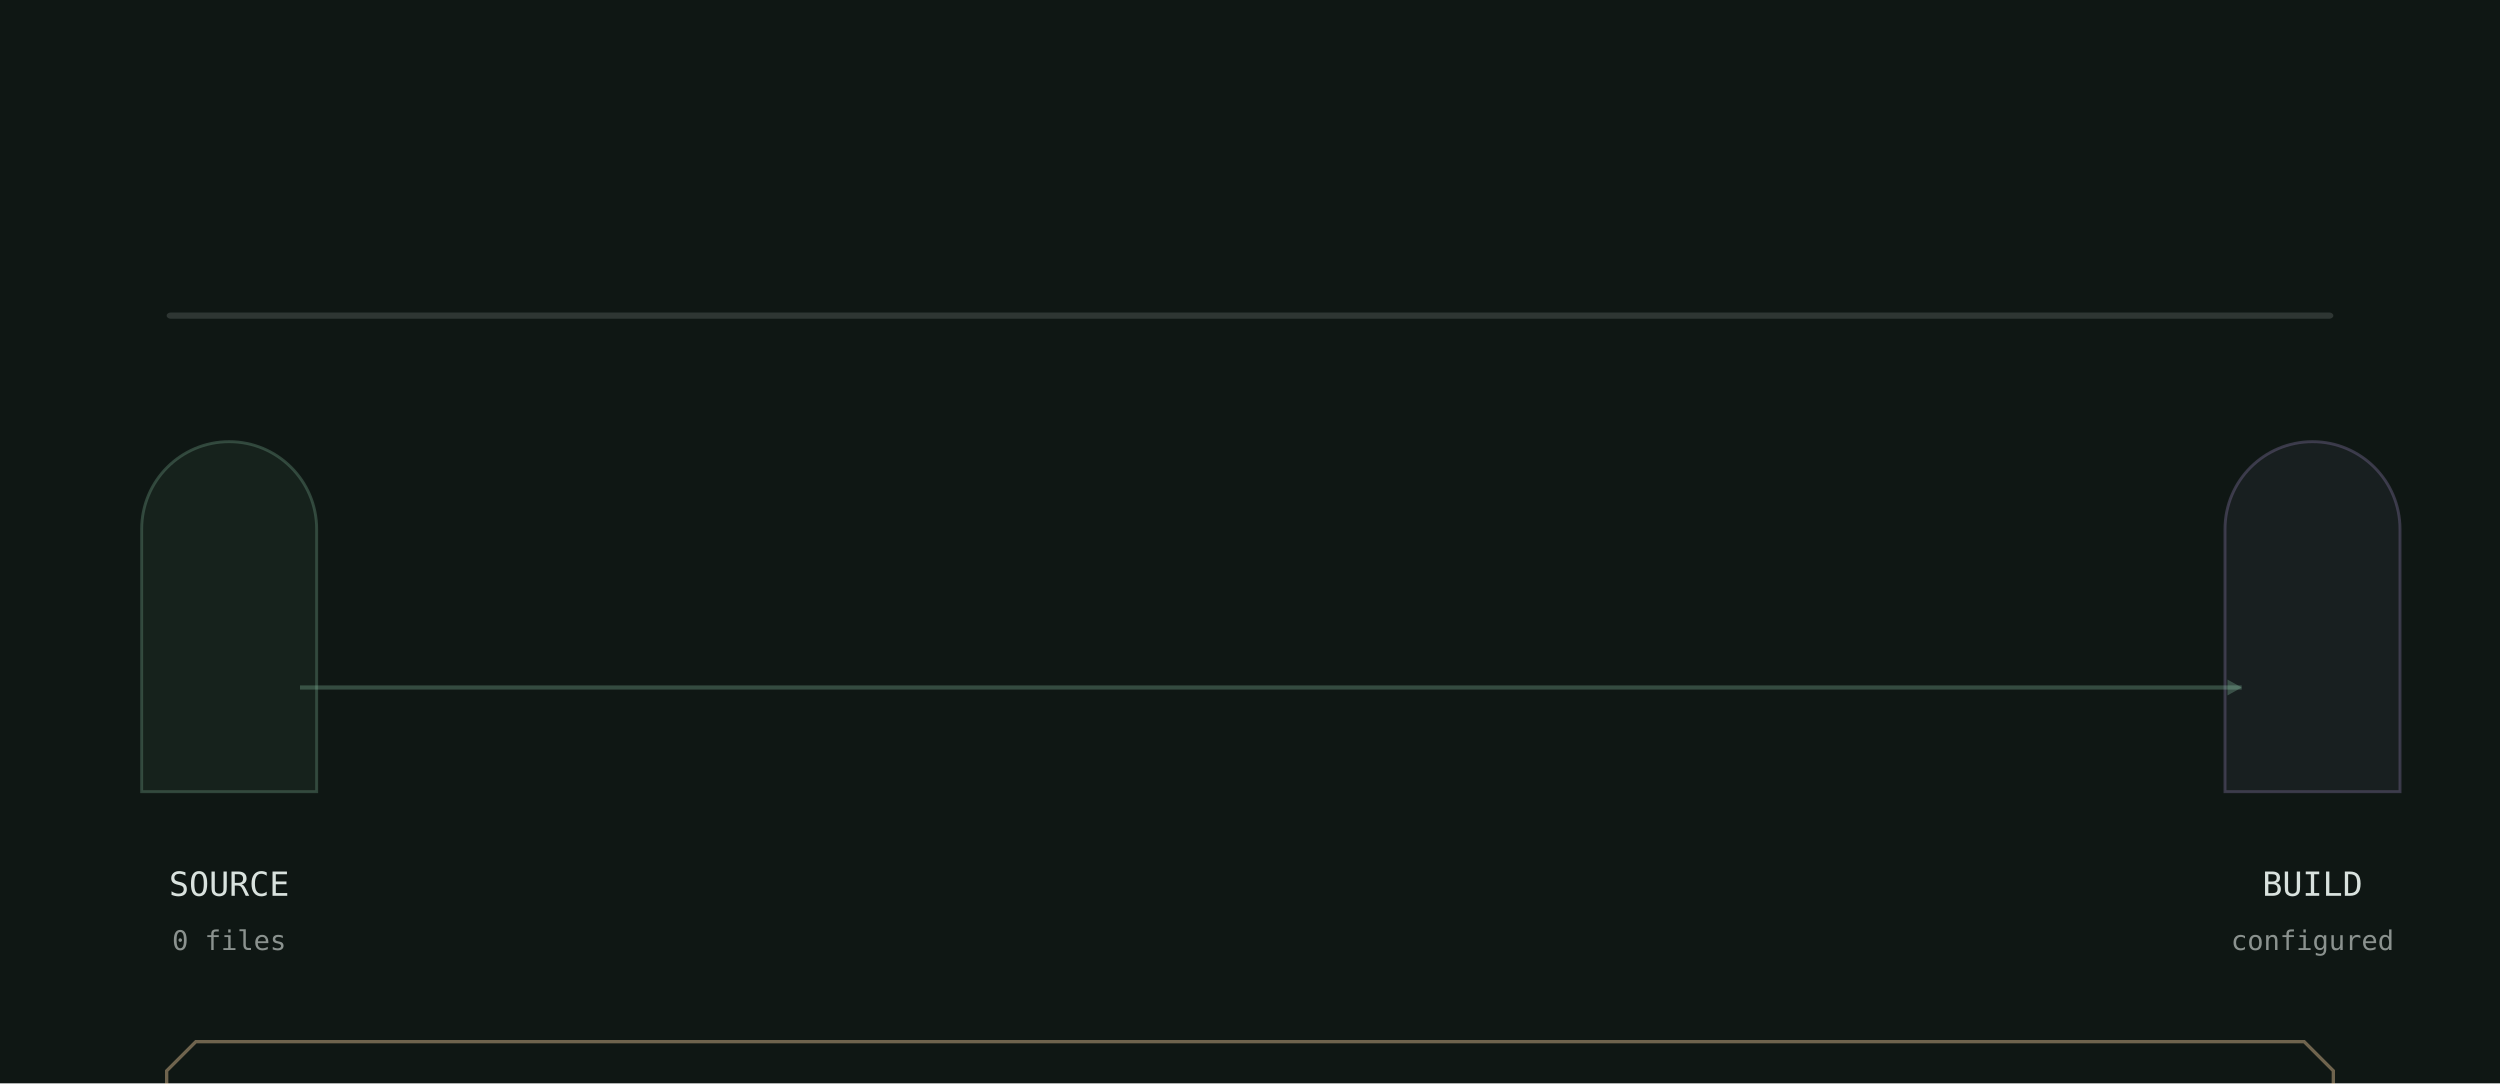
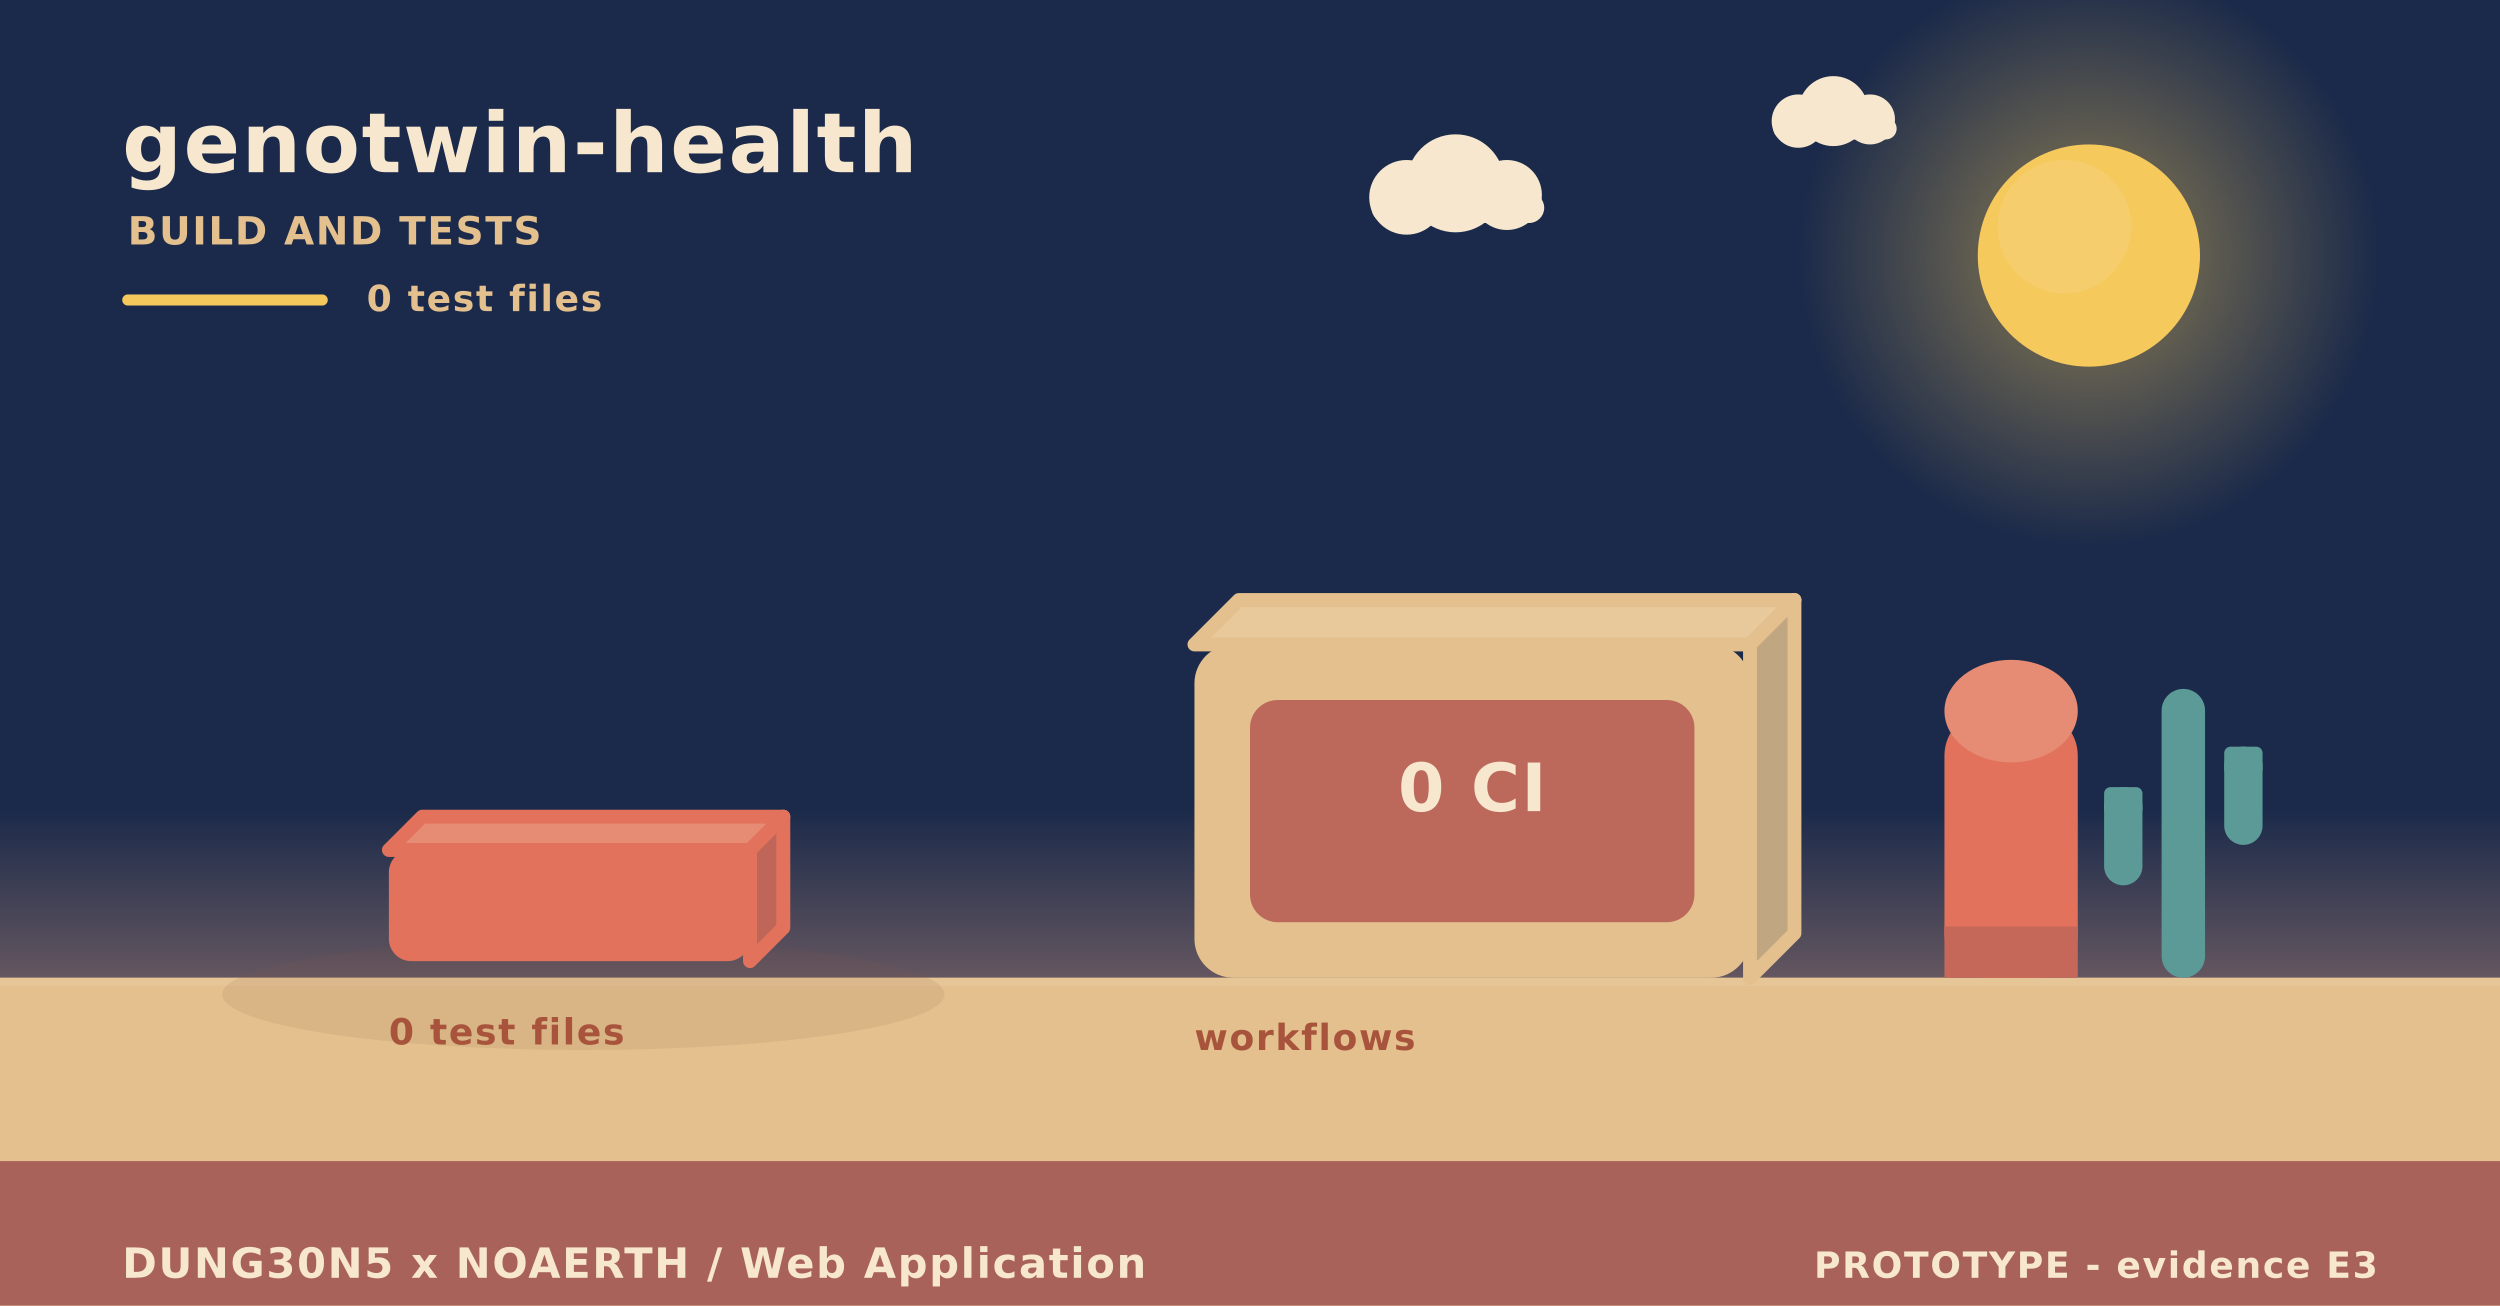
- <svg xmlns="http://www.w3.org/2000/svg" viewBox="0 0 1200 520" width="1200" height="520" role="img" aria-label="genotwin-health build evidence">
-   <rect width="1200" height="520" fill="#0f1714" />
-   <defs>
-     <linearGradient id="gb" x1="0" y1="0" x2="1" y2="1">
-       <stop offset="0%" stop-color="#95d5b2" />
-       <stop offset="100%" stop-color="#b8a1e6" />
-     </linearGradient>
-   </defs>
-   <rect x="80.00" y="150.00" width="1040.00" height="3.00" rx="2.00" fill="rgba(240,248,244,0.140)" opacity="1.00" />
-   <path d="M68.00,380.00 L68.00,254.00 A42.00,42.00 0 0 1 152.00,254.00 L152.00,380.00 Z" fill="rgba(149,213,178,0.100)" opacity="0.55" stroke="rgba(149,213,178,0.450)" stroke-width="1.4" />
-   <polygon points="-192.26,189.00 -136.83,221.00 -136.83,157.00 -192.26,125.00" fill="#947c60" opacity="0.95" />
-   <polygon points="-247.68,221.00 -192.26,253.00 -192.26,189.00 -247.68,157.00" fill="#907eb3" opacity="0.95" />
-   <polygon points="-192.26,125.00 -136.83,157.00 -192.26,189.00 -247.68,157.00" fill="#95d5b2" opacity="0.95" />
-   <text x="110" y="430" font-family="ui-monospace,Menlo,monospace" font-size="16" fill="rgba(240,248,244,0.900)" text-anchor="middle">SOURCE</text>
-   <text x="110" y="456" font-family="ui-monospace,Menlo,monospace" font-size="13" fill="rgba(240,248,244,0.550)" text-anchor="middle">0 files</text>
-   <path d="M1068.00,380.00 L1068.00,254.00 A42.00,42.00 0 0 1 1152.00,254.00 L1152.00,380.00 Z" fill="rgba(184,161,230,0.100)" opacity="0.55" stroke="rgba(184,161,230,0.450)" stroke-width="1.4" />
-   <polygon points="673.77,689.00 729.19,721.00 729.19,657.00 673.77,625.00" fill="#947c60" opacity="0.95" />
-   <polygon points="618.34,721.00 673.77,753.00 673.77,689.00 618.34,657.00" fill="#907eb3" opacity="0.95" />
-   <polygon points="673.77,625.00 729.19,657.00 673.77,689.00 618.34,657.00" fill="#b8a1e6" opacity="0.95" />
-   <text x="1110" y="430" font-family="ui-monospace,Menlo,monospace" font-size="16" fill="rgba(240,248,244,0.900)" text-anchor="middle">BUILD</text>
-   <text x="1110" y="456" font-family="ui-monospace,Menlo,monospace" font-size="13" fill="rgba(240,248,244,0.550)" text-anchor="middle">configured</text>
-   <line x1="144.00" y1="330.00" x2="1076.00" y2="330.00" stroke="rgba(149,213,178,0.500)" stroke-width="2.00" opacity="0.55" />
-   <polygon points="1076.00,330.00 1069.20,326.20 1069.20,333.80" fill="rgba(149,213,178,0.500)" opacity="0.55" />
-   <path d="M94.00,500.00 H1106.00 L1120.00,514.00 V546.00 L1106.00,560.00 H94.00 L80.00,546.00 V514.00 Z" fill="none" stroke="rgba(255,214,165,0.500)" stroke-width="1.60" opacity="0.80" />
-   <text x="600" y="536" font-family="ui-monospace,Menlo,monospace" font-size="16" fill="rgba(255,214,165,0.950)" text-anchor="middle">no test suite present in this repository — shown as measured, not implied</text>
+ <svg xmlns="http://www.w3.org/2000/svg" width="900" height="470" viewBox="0 0 900 470" role="img" aria-label="genotwin-health - how it is verified">
+   <linearGradient id="skyb" x1="0" y1="0" x2="0" y2="1">
+     <stop offset="0" stop-color="#1b2a4a" />
+     <stop offset="0.62" stop-color="#1b2a4a" />
+     <stop offset="1" stop-color="#f3ad8a" />
+   </linearGradient>
+   <rect width="900" height="470" fill="url(#skyb)" />
+   <radialGradient id="sunb">
+     <stop offset="0.35" stop-color="#f5c95c" stop-opacity="0.34" />
+     <stop offset="1" stop-color="#f5c95c" stop-opacity="0" />
+   </radialGradient>
+   <circle cx="752" cy="92" r="104" fill="url(#sunb)" />
+   <circle cx="752" cy="92" r="40" fill="#f5c95c" />
+   <circle cx="743.2" cy="81.6" r="24" fill="#f5d27e" opacity="0.5" />
+   <g>
+     <circle cx="524" cy="66" r="17.64" fill="#f6e7ce" />
+     <circle cx="506.36" cy="71.04" r="13.44" fill="#f6e7ce" />
+     <circle cx="542.48" cy="70.2" r="12.6" fill="#f6e7ce" />
+     <rect x="493.76" y="69.36" width="62.16" height="10.92" rx="5.46" fill="#f6e7ce" />
+   </g>
+   <g>
+     <circle cx="660" cy="40" r="12.6" fill="#f6e7ce" />
+     <circle cx="647.4" cy="43.6" r="9.6" fill="#f6e7ce" />
+     <circle cx="673.2" cy="43" r="9" fill="#f6e7ce" />
+     <rect x="638.4" y="42.4" width="44.4" height="7.8" rx="3.9" fill="#f6e7ce" />
+   </g>
+   <rect x="0" y="352" width="900" height="118" fill="#e3c08d" />
+   <rect x="0" y="352" width="900" height="3" fill="#e6c596" />
+   <text x="44" y="62" font-family="Verdana,DejaVu Sans,sans-serif" font-size="30" font-weight="700" letter-spacing="0.6" fill="#f6e7ce" text-anchor="start">genotwin-health</text>
+   <text x="46" y="88" font-family="Verdana,DejaVu Sans,sans-serif" font-size="14" font-weight="700" letter-spacing="0.6" fill="#e3c08d" text-anchor="start">BUILD AND TESTS</text>
+   <rect x="44" y="106" width="74" height="4" rx="2" fill="#f5c95c" />
+   <text x="132" y="112" font-family="Verdana,DejaVu Sans,sans-serif" font-size="13" font-weight="700" letter-spacing="0.6" fill="#e3c08d" text-anchor="start">0 test files</text>
+   <ellipse cx="210" cy="358" rx="130" ry="20" fill="rgba(138,90,68,0.11)" />
+   <path d="M140,306 L270,306 L282,294 L152,294 Z" fill="#e68c74" stroke="#e2725b" stroke-width="5" stroke-linejoin="round" />
+   <path d="M270,306 L282,294 L282,334 L270,346 Z" fill="#c06658" stroke="#e2725b" stroke-width="5" stroke-linejoin="round" />
+   <rect x="140" y="306" width="130" height="40" rx="8" fill="#e2725b" />
+   <text x="140" y="376" font-family="Verdana,DejaVu Sans,sans-serif" font-size="13" font-weight="700" letter-spacing="0.6" fill="#a8543c" text-anchor="start">0 test files</text>
+   <path d="M430,232 L630,232 L646,216 L446,216 Z" fill="#e7c99b" stroke="#e3c08d" stroke-width="5" stroke-linejoin="round" />
+   <path d="M630,232 L646,216 L646,336 L630,352 Z" fill="#c1a682" stroke="#e3c08d" stroke-width="5" stroke-linejoin="round" />
+   <rect x="430" y="232" width="200" height="120" rx="14" fill="#e3c08d" />
+   <rect x="450" y="252" width="160" height="80" rx="10" fill="#ba6458" opacity="0.94" />
+   <text x="530" y="292" font-family="Verdana,DejaVu Sans,sans-serif" font-size="24" font-weight="700" letter-spacing="0.6" fill="#f6e7ce" text-anchor="middle">0 CI</text>
+   <text x="430" y="378" font-family="Verdana,DejaVu Sans,sans-serif" font-size="13" font-weight="700" letter-spacing="0.6" fill="#a8543c" text-anchor="start">workflows</text>
+   <rect x="700" y="256" width="48" height="96" rx="16" fill="#e2725b" />
+   <ellipse cx="724" cy="256" rx="24" ry="18.46" fill="#e68c74" />
+   <rect x="700" y="333.54" width="48" height="18.46" fill="#c66859" />
+   <rect x="778.18" y="248" width="15.64" height="104" rx="7.82" fill="#5b9a97" />
+   <rect x="757.48" y="283.36" width="13.8" height="35.36" rx="6.9" fill="#5b9a97" />
+   <rect x="757.48" y="283.36" width="13.8" height="10.4" rx="2.3" fill="#5b9a97" />
+   <rect x="800.72" y="268.8" width="13.8" height="35.36" rx="6.9" fill="#5b9a97" />
+   <rect x="800.72" y="268.8" width="13.8" height="10.4" rx="2.3" fill="#5b9a97" />
+   <rect x="0" y="418" width="900" height="52" rx="0" fill="#a65c56" opacity="0.94" />
+   <text x="44" y="460" font-family="Verdana,DejaVu Sans,sans-serif" font-size="15" font-weight="700" letter-spacing="0.6" fill="#f6e7ce" text-anchor="start">DUNG30N5 x NOAERTH  /  Web Application</text>
+   <text x="856" y="460" font-family="Verdana,DejaVu Sans,sans-serif" font-size="13" font-weight="700" letter-spacing="0.6" fill="#f6e7ce" text-anchor="end">PROTOTYPE  -  evidence E3</text>
</svg>
